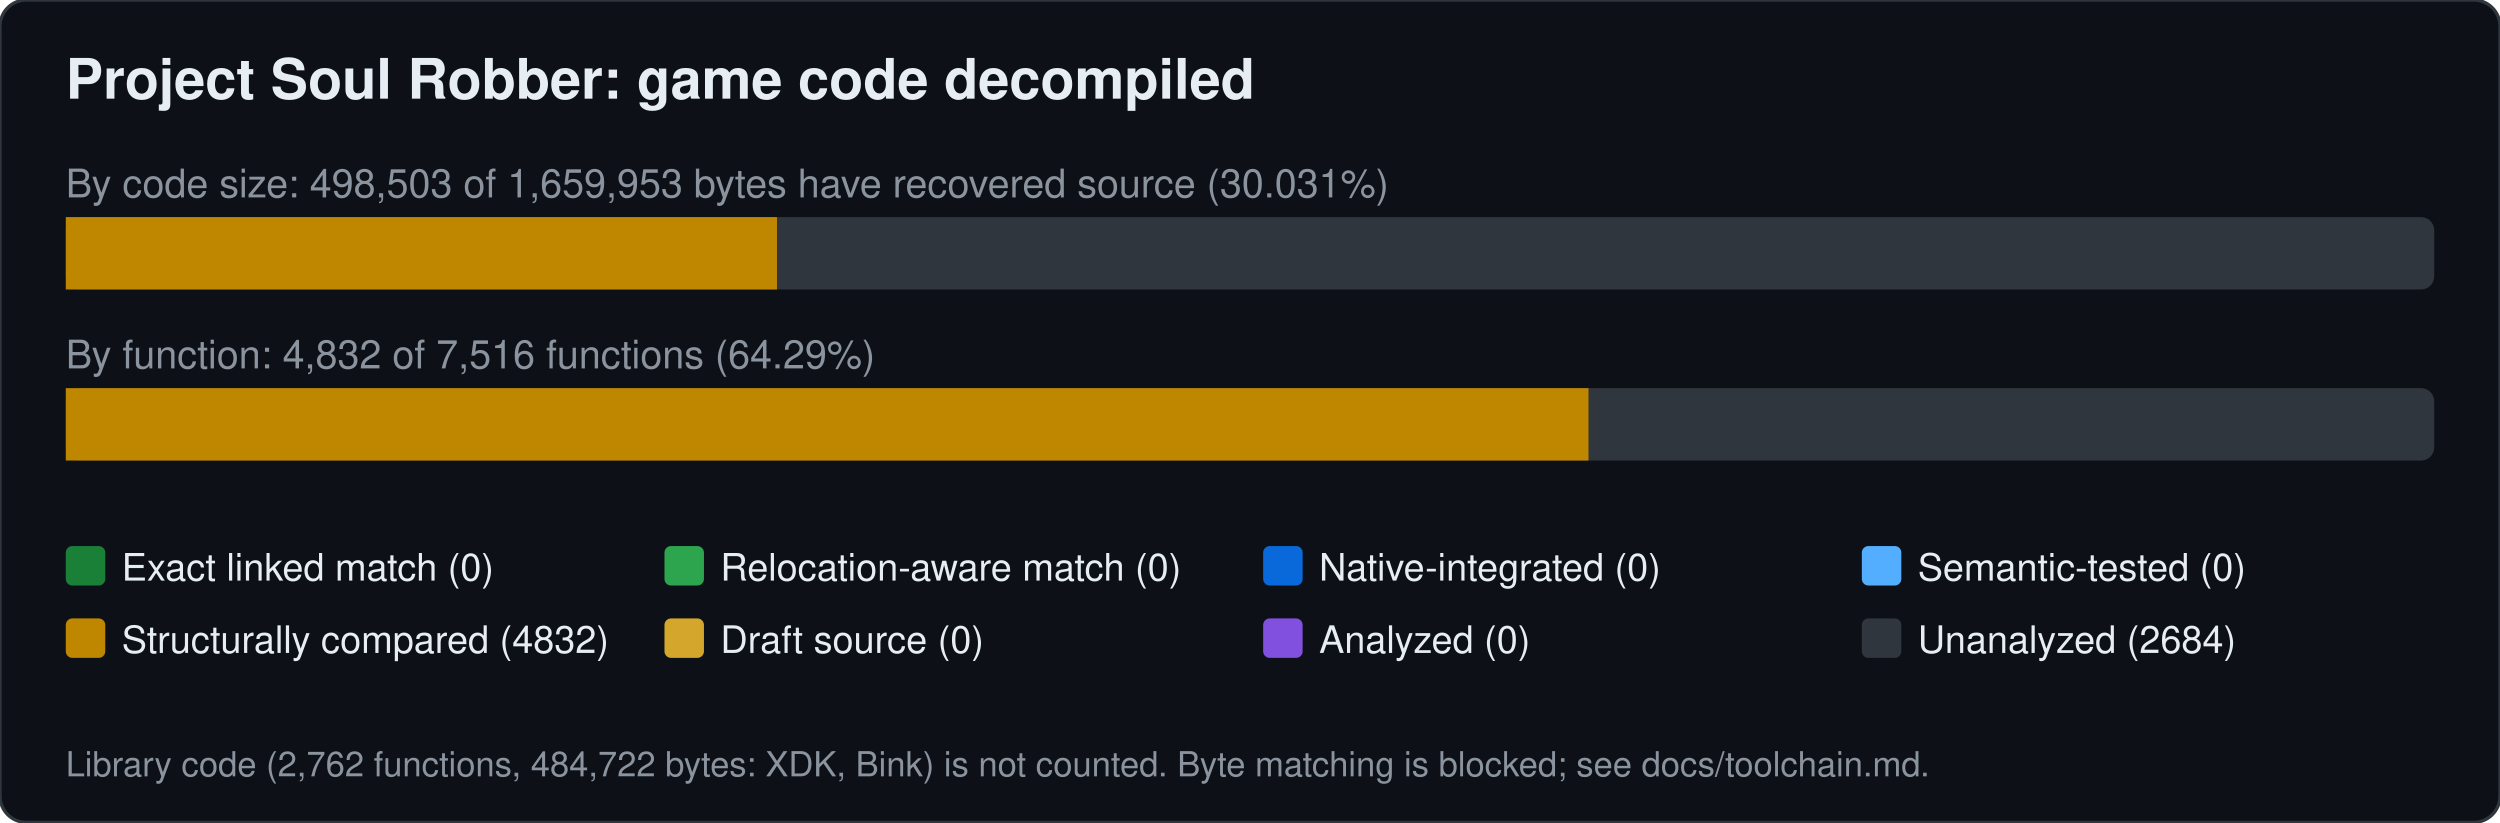
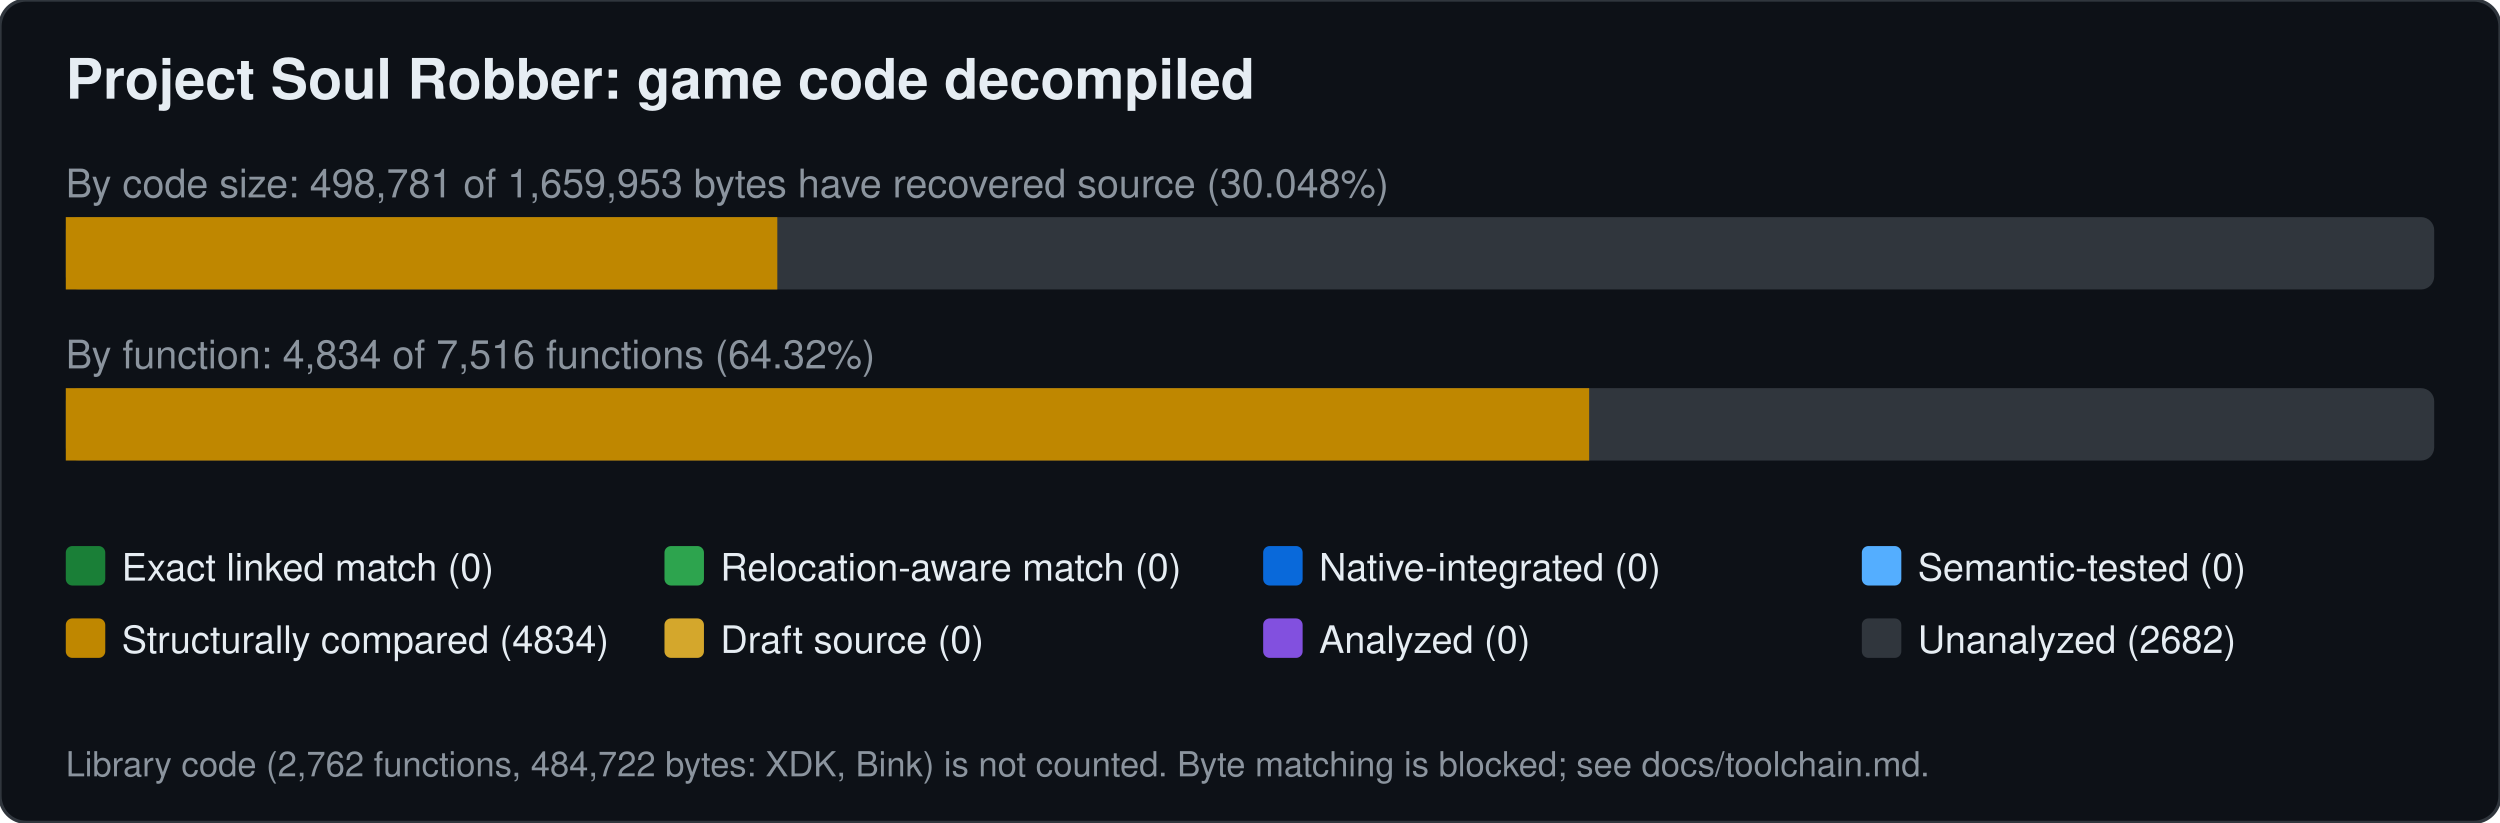
<svg xmlns="http://www.w3.org/2000/svg" width="760" height="250" viewBox="0 0 760 250" font-family="Segoe UI,Helvetica,Arial,sans-serif">
  <rect width="760" height="250" rx="8" fill="#0d1117" stroke="#30363d" />
  <text x="20" y="30" font-size="17" font-weight="600" fill="#e6edf3">Project Soul Robber: game code decompiled</text>
-   <text x="20" y="60" font-size="12" fill="#8b949e">By code size: 498,503 of 1,659,953 bytes have recovered source (30.031%)</text>
+   <text x="20" y="60" font-size="12" fill="#8b949e">By code size: 498,781 of 1,659,953 bytes have recovered source (30.048%)</text>
  <rect x="20" y="66" width="720" height="22" rx="4" fill="#30363d" />
-   <rect x="20.0" y="66" width="216.2" height="22" fill="#bf8700" />
-   <text x="20" y="112" font-size="12" fill="#8b949e">By function: 4,832 of 7,516 functions (64.29%)</text>
+   <rect x="20.0" y="66" width="216.3" height="22" fill="#bf8700" />
+   <text x="20" y="112" font-size="12" fill="#8b949e">By function: 4,834 of 7,516 functions (64.32%)</text>
  <rect x="20" y="118" width="720" height="22" rx="4" fill="#30363d" />
-   <rect x="20.0" y="118" width="462.9" height="22" fill="#bf8700" />
+   <rect x="20.0" y="118" width="463.1" height="22" fill="#bf8700" />
  <rect x="20" y="166" width="12" height="12" rx="2" fill="#1a7f37" />
  <text x="37" y="176.5" font-size="11.5" fill="#e6edf3">Exact linked match (0)</text>
  <rect x="202" y="166" width="12" height="12" rx="2" fill="#2da44e" />
  <text x="219" y="176.5" font-size="11.5" fill="#e6edf3">Relocation-aware match (0)</text>
  <rect x="384" y="166" width="12" height="12" rx="2" fill="#0969da" />
  <text x="401" y="176.5" font-size="11.5" fill="#e6edf3">Native-integrated (0)</text>
  <rect x="566" y="166" width="12" height="12" rx="2" fill="#54aeff" />
  <text x="583" y="176.5" font-size="11.5" fill="#e6edf3">Semantic-tested (0)</text>
  <rect x="20" y="188" width="12" height="12" rx="2" fill="#bf8700" />
-   <text x="37" y="198.5" font-size="11.5" fill="#e6edf3">Structurally compared (4832)</text>
+   <text x="37" y="198.5" font-size="11.5" fill="#e6edf3">Structurally compared (4834)</text>
  <rect x="202" y="188" width="12" height="12" rx="2" fill="#d4a72c" />
  <text x="219" y="198.5" font-size="11.5" fill="#e6edf3">Draft source (0)</text>
  <rect x="384" y="188" width="12" height="12" rx="2" fill="#8250df" />
  <text x="401" y="198.5" font-size="11.5" fill="#e6edf3">Analyzed (0)</text>
  <rect x="566" y="188" width="12" height="12" rx="2" fill="#30363d" />
-   <text x="583" y="198.5" font-size="11.5" fill="#e6edf3">Unanalyzed (2684)</text>
+   <text x="583" y="198.5" font-size="11.5" fill="#e6edf3">Unanalyzed (2682)</text>
  <text x="20" y="236" font-size="10.5" fill="#8b949e">Library code (2,762 functions, 484,722 bytes: XDK, Bink) is not counted. Byte matching is blocked; see docs/toolchain.md.</text>
</svg>
